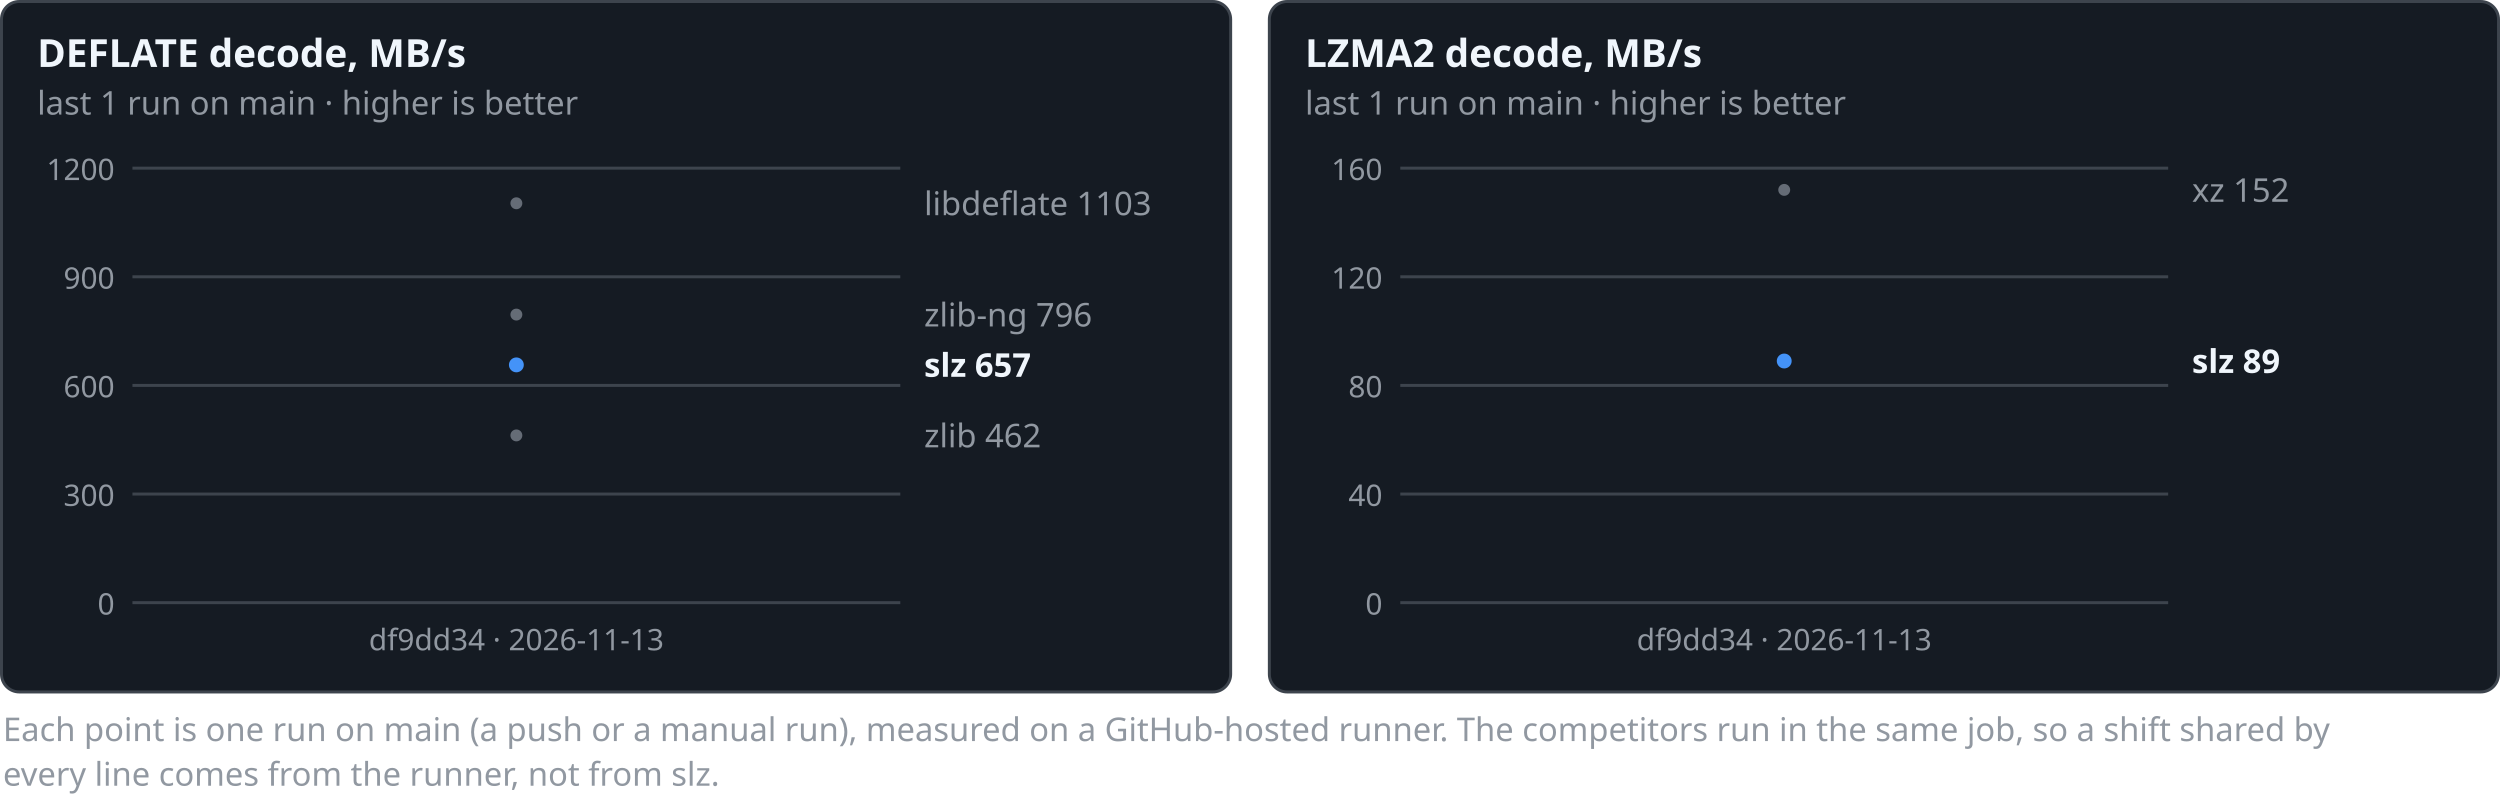
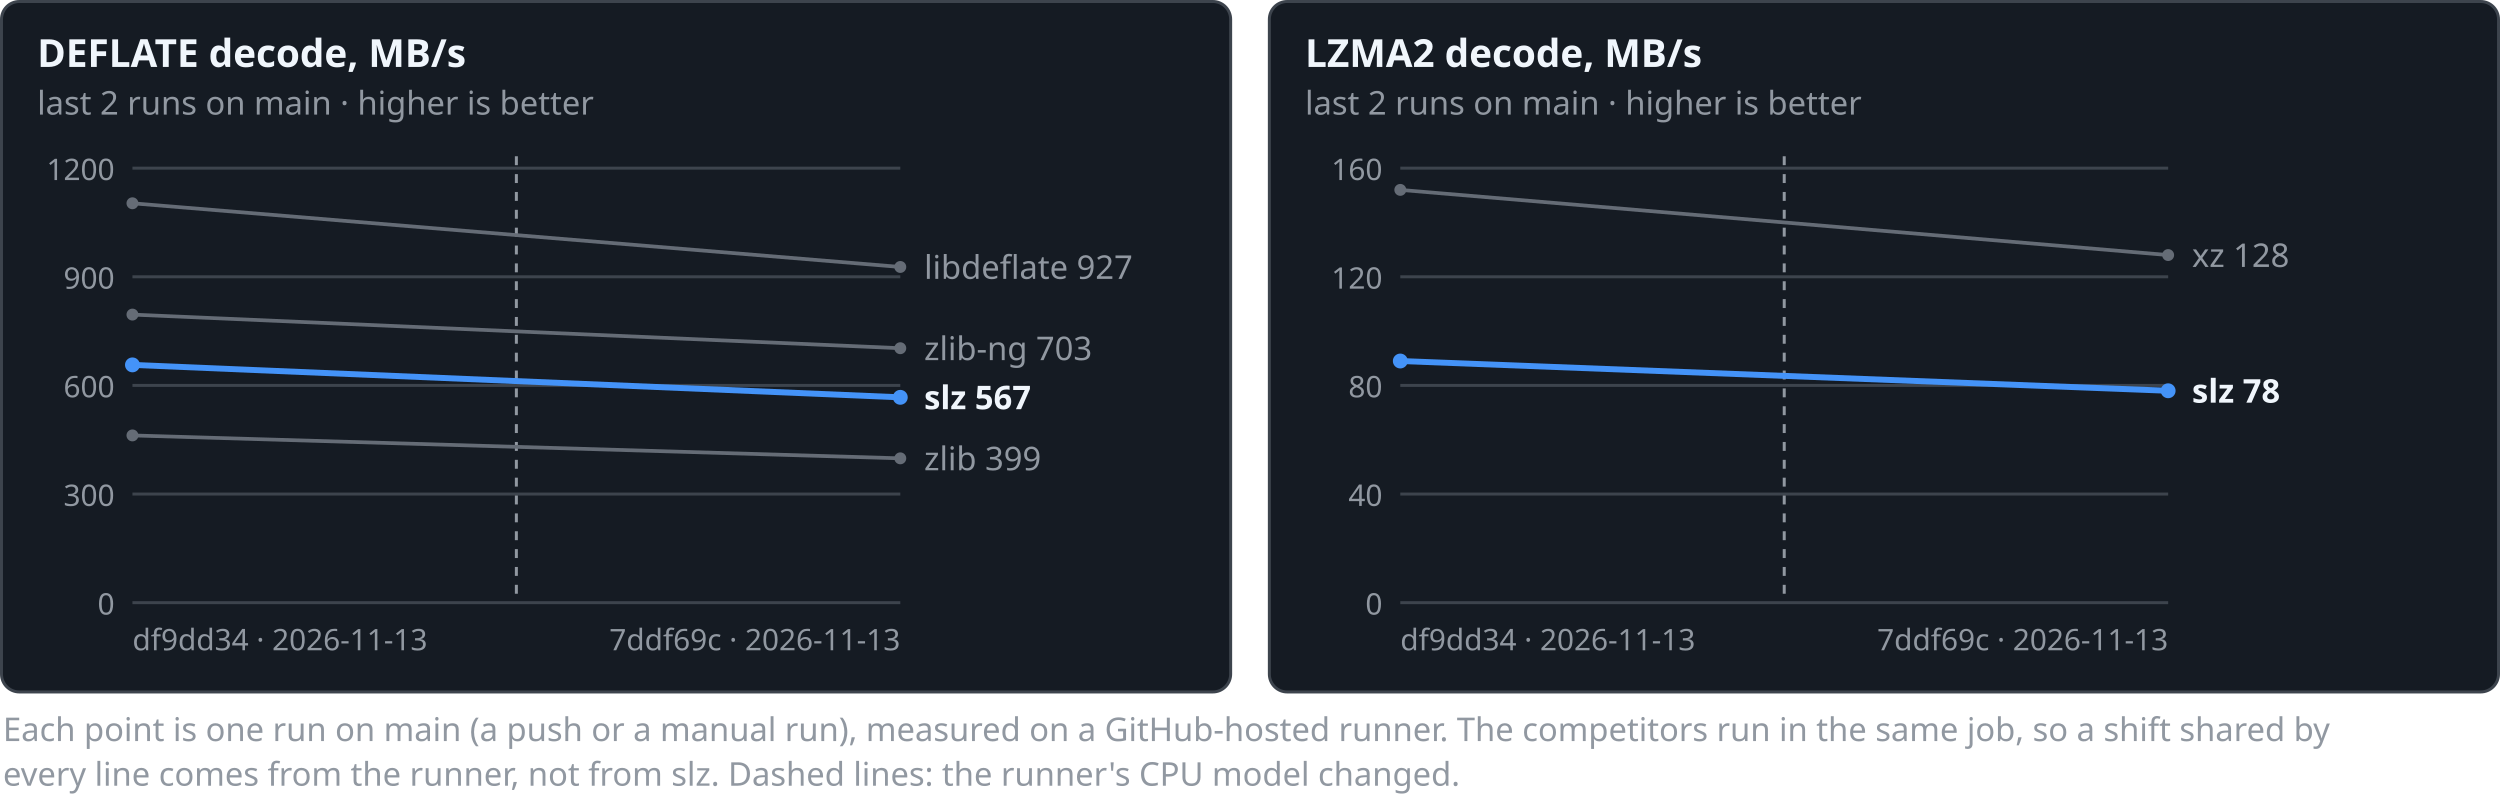
<svg xmlns="http://www.w3.org/2000/svg" width="840" height="270" viewBox="0 0 840 270" role="img" aria-labelledby="title desc">
  <style>text{font-family:-apple-system,BlinkMacSystemFont,'Segoe UI','Noto Sans',Helvetica,Arial,sans-serif;font-variant-numeric:tabular-nums}</style>
  <rect x="0.5" y="0.5" width="413.0" height="232.0" fill="#151b23" rx="6" stroke="#3d444d" />
  <text x="12.5" y="22.5" font-size="13" fill="#f0f6fc" font-weight="600">DEFLATE decode, MB/s</text>
-   <text x="12.5" y="38.5" font-size="11" fill="#9198a1">last 1 run on main · higher is better</text>
+   <text x="12.5" y="38.5" font-size="11" fill="#9198a1">last 2 runs on main · higher is better</text>
  <line x1="44.5" y1="202.5" x2="302.5" y2="202.5" stroke="#3d444d" stroke-width="1" />
  <text x="38.5" y="206.5" font-size="10" fill="#9198a1" text-anchor="end">0</text>
  <line x1="44.5" y1="166.0" x2="302.5" y2="166.0" stroke="#3d444d" stroke-width="1" />
  <text x="38.5" y="170.0" font-size="10" fill="#9198a1" text-anchor="end">300</text>
  <line x1="44.5" y1="129.5" x2="302.5" y2="129.5" stroke="#3d444d" stroke-width="1" />
  <text x="38.5" y="133.5" font-size="10" fill="#9198a1" text-anchor="end">600</text>
  <line x1="44.5" y1="93.0" x2="302.5" y2="93.0" stroke="#3d444d" stroke-width="1" />
  <text x="38.5" y="97.0" font-size="10" fill="#9198a1" text-anchor="end">900</text>
  <line x1="44.5" y1="56.5" x2="302.5" y2="56.5" stroke="#3d444d" stroke-width="1" />
  <text x="38.5" y="60.5" font-size="10" fill="#9198a1" text-anchor="end">1200</text>
-   <circle cx="173.5" cy="68.3" r="2" fill="#656c76" />
-   <circle cx="173.5" cy="105.7" r="2" fill="#656c76" />
-   <circle cx="173.5" cy="146.3" r="2" fill="#656c76" />
-   <circle cx="173.5" cy="122.6" r="2.5" fill="#4493f8" />
-   <text x="310.5" y="72.3" font-size="11" fill="#9198a1">libdeflate 1103</text>
-   <text x="310.5" y="109.7" font-size="11" fill="#9198a1">zlib-ng 796</text>
-   <text x="310.5" y="126.6" font-size="11" fill="#f0f6fc" font-weight="600">slz 657</text>
-   <text x="310.5" y="150.3" font-size="11" fill="#9198a1">zlib 462</text>
-   <text x="173.5" y="218.5" font-size="10" fill="#9198a1" text-anchor="middle">df9dd34 · 2026-11-13</text>
+   <line x1="173.5" y1="52.5" x2="173.5" y2="202.5" stroke="#9198a1" stroke-width="1" stroke-dasharray="3 3" />
+   <polyline points="44.5,68.3 302.5,89.7" fill="none" stroke="#656c76" stroke-width="1.25" stroke-linejoin="round" stroke-linecap="round" />
+   <circle cx="44.5" cy="68.3" r="2" fill="#656c76" />
+   <circle cx="302.5" cy="89.7" r="2" fill="#656c76" />
+   <polyline points="44.5,105.7 302.5,117.0" fill="none" stroke="#656c76" stroke-width="1.25" stroke-linejoin="round" stroke-linecap="round" />
+   <circle cx="44.5" cy="105.7" r="2" fill="#656c76" />
+   <circle cx="302.5" cy="117.0" r="2" fill="#656c76" />
+   <polyline points="44.5,146.3 302.5,154.0" fill="none" stroke="#656c76" stroke-width="1.25" stroke-linejoin="round" stroke-linecap="round" />
+   <circle cx="44.5" cy="146.3" r="2" fill="#656c76" />
+   <circle cx="302.5" cy="154.0" r="2" fill="#656c76" />
+   <polyline points="44.5,122.6 302.5,133.5" fill="none" stroke="#4493f8" stroke-width="2" stroke-linejoin="round" stroke-linecap="round" />
+   <circle cx="44.5" cy="122.6" r="2.5" fill="#4493f8" />
+   <circle cx="302.5" cy="133.5" r="2.5" fill="#4493f8" />
+   <text x="310.5" y="93.7" font-size="11" fill="#9198a1">libdeflate 927</text>
+   <text x="310.5" y="121.0" font-size="11" fill="#9198a1">zlib-ng 703</text>
+   <text x="310.5" y="137.5" font-size="11" fill="#f0f6fc" font-weight="600">slz 567</text>
+   <text x="310.5" y="158.0" font-size="11" fill="#9198a1">zlib 399</text>
+   <text x="44.5" y="218.5" font-size="10" fill="#9198a1">df9dd34 · 2026-11-13</text>
+   <text x="302.5" y="218.5" font-size="10" fill="#9198a1" text-anchor="end">7ddf69c · 2026-11-13</text>
  <rect x="426.5" y="0.5" width="413.0" height="232.0" fill="#151b23" rx="6" stroke="#3d444d" />
  <text x="438.5" y="22.5" font-size="13" fill="#f0f6fc" font-weight="600">LZMA2 decode, MB/s</text>
-   <text x="438.5" y="38.5" font-size="11" fill="#9198a1">last 1 run on main · higher is better</text>
+   <text x="438.5" y="38.5" font-size="11" fill="#9198a1">last 2 runs on main · higher is better</text>
  <line x1="470.5" y1="202.5" x2="728.5" y2="202.5" stroke="#3d444d" stroke-width="1" />
  <text x="464.5" y="206.5" font-size="10" fill="#9198a1" text-anchor="end">0</text>
  <line x1="470.5" y1="166.0" x2="728.5" y2="166.0" stroke="#3d444d" stroke-width="1" />
  <text x="464.5" y="170.0" font-size="10" fill="#9198a1" text-anchor="end">40</text>
  <line x1="470.5" y1="129.5" x2="728.5" y2="129.5" stroke="#3d444d" stroke-width="1" />
  <text x="464.5" y="133.5" font-size="10" fill="#9198a1" text-anchor="end">80</text>
  <line x1="470.5" y1="93.0" x2="728.5" y2="93.0" stroke="#3d444d" stroke-width="1" />
  <text x="464.5" y="97.0" font-size="10" fill="#9198a1" text-anchor="end">120</text>
  <line x1="470.5" y1="56.5" x2="728.5" y2="56.5" stroke="#3d444d" stroke-width="1" />
  <text x="464.5" y="60.5" font-size="10" fill="#9198a1" text-anchor="end">160</text>
-   <circle cx="599.5" cy="63.8" r="2" fill="#656c76" />
-   <circle cx="599.5" cy="121.3" r="2.5" fill="#4493f8" />
-   <text x="736.5" y="67.8" font-size="11" fill="#9198a1">xz 152</text>
-   <text x="736.5" y="125.3" font-size="11" fill="#f0f6fc" font-weight="600">slz 89</text>
-   <text x="599.5" y="218.5" font-size="10" fill="#9198a1" text-anchor="middle">df9dd34 · 2026-11-13</text>
+   <line x1="599.5" y1="52.5" x2="599.5" y2="202.5" stroke="#9198a1" stroke-width="1" stroke-dasharray="3 3" />
+   <polyline points="470.5,63.8 728.5,85.7" fill="none" stroke="#656c76" stroke-width="1.25" stroke-linejoin="round" stroke-linecap="round" />
+   <circle cx="470.5" cy="63.8" r="2" fill="#656c76" />
+   <circle cx="728.5" cy="85.7" r="2" fill="#656c76" />
+   <polyline points="470.5,121.3 728.5,131.3" fill="none" stroke="#4493f8" stroke-width="2" stroke-linejoin="round" stroke-linecap="round" />
+   <circle cx="470.5" cy="121.3" r="2.5" fill="#4493f8" />
+   <circle cx="728.5" cy="131.3" r="2.5" fill="#4493f8" />
+   <text x="736.5" y="89.7" font-size="11" fill="#9198a1">xz 128</text>
+   <text x="736.5" y="135.3" font-size="11" fill="#f0f6fc" font-weight="600">slz 78</text>
+   <text x="470.5" y="218.5" font-size="10" fill="#9198a1">df9dd34 · 2026-11-13</text>
+   <text x="728.5" y="218.5" font-size="10" fill="#9198a1" text-anchor="end">7ddf69c · 2026-11-13</text>
  <text x="1.0" y="249.0" font-size="11" fill="#9198a1">Each point is one run on main (a push or a manual run), measured on a GitHub-hosted runner. The competitors run in the same job, so a shift shared by</text>
-   <text x="1.0" y="264.0" font-size="11" fill="#9198a1">every line comes from the runner, not from slz.</text>
+   <text x="1.0" y="264.0" font-size="11" fill="#9198a1">every line comes from the runner, not from slz. Dashed lines: the runner's CPU model changed.</text>
</svg>
